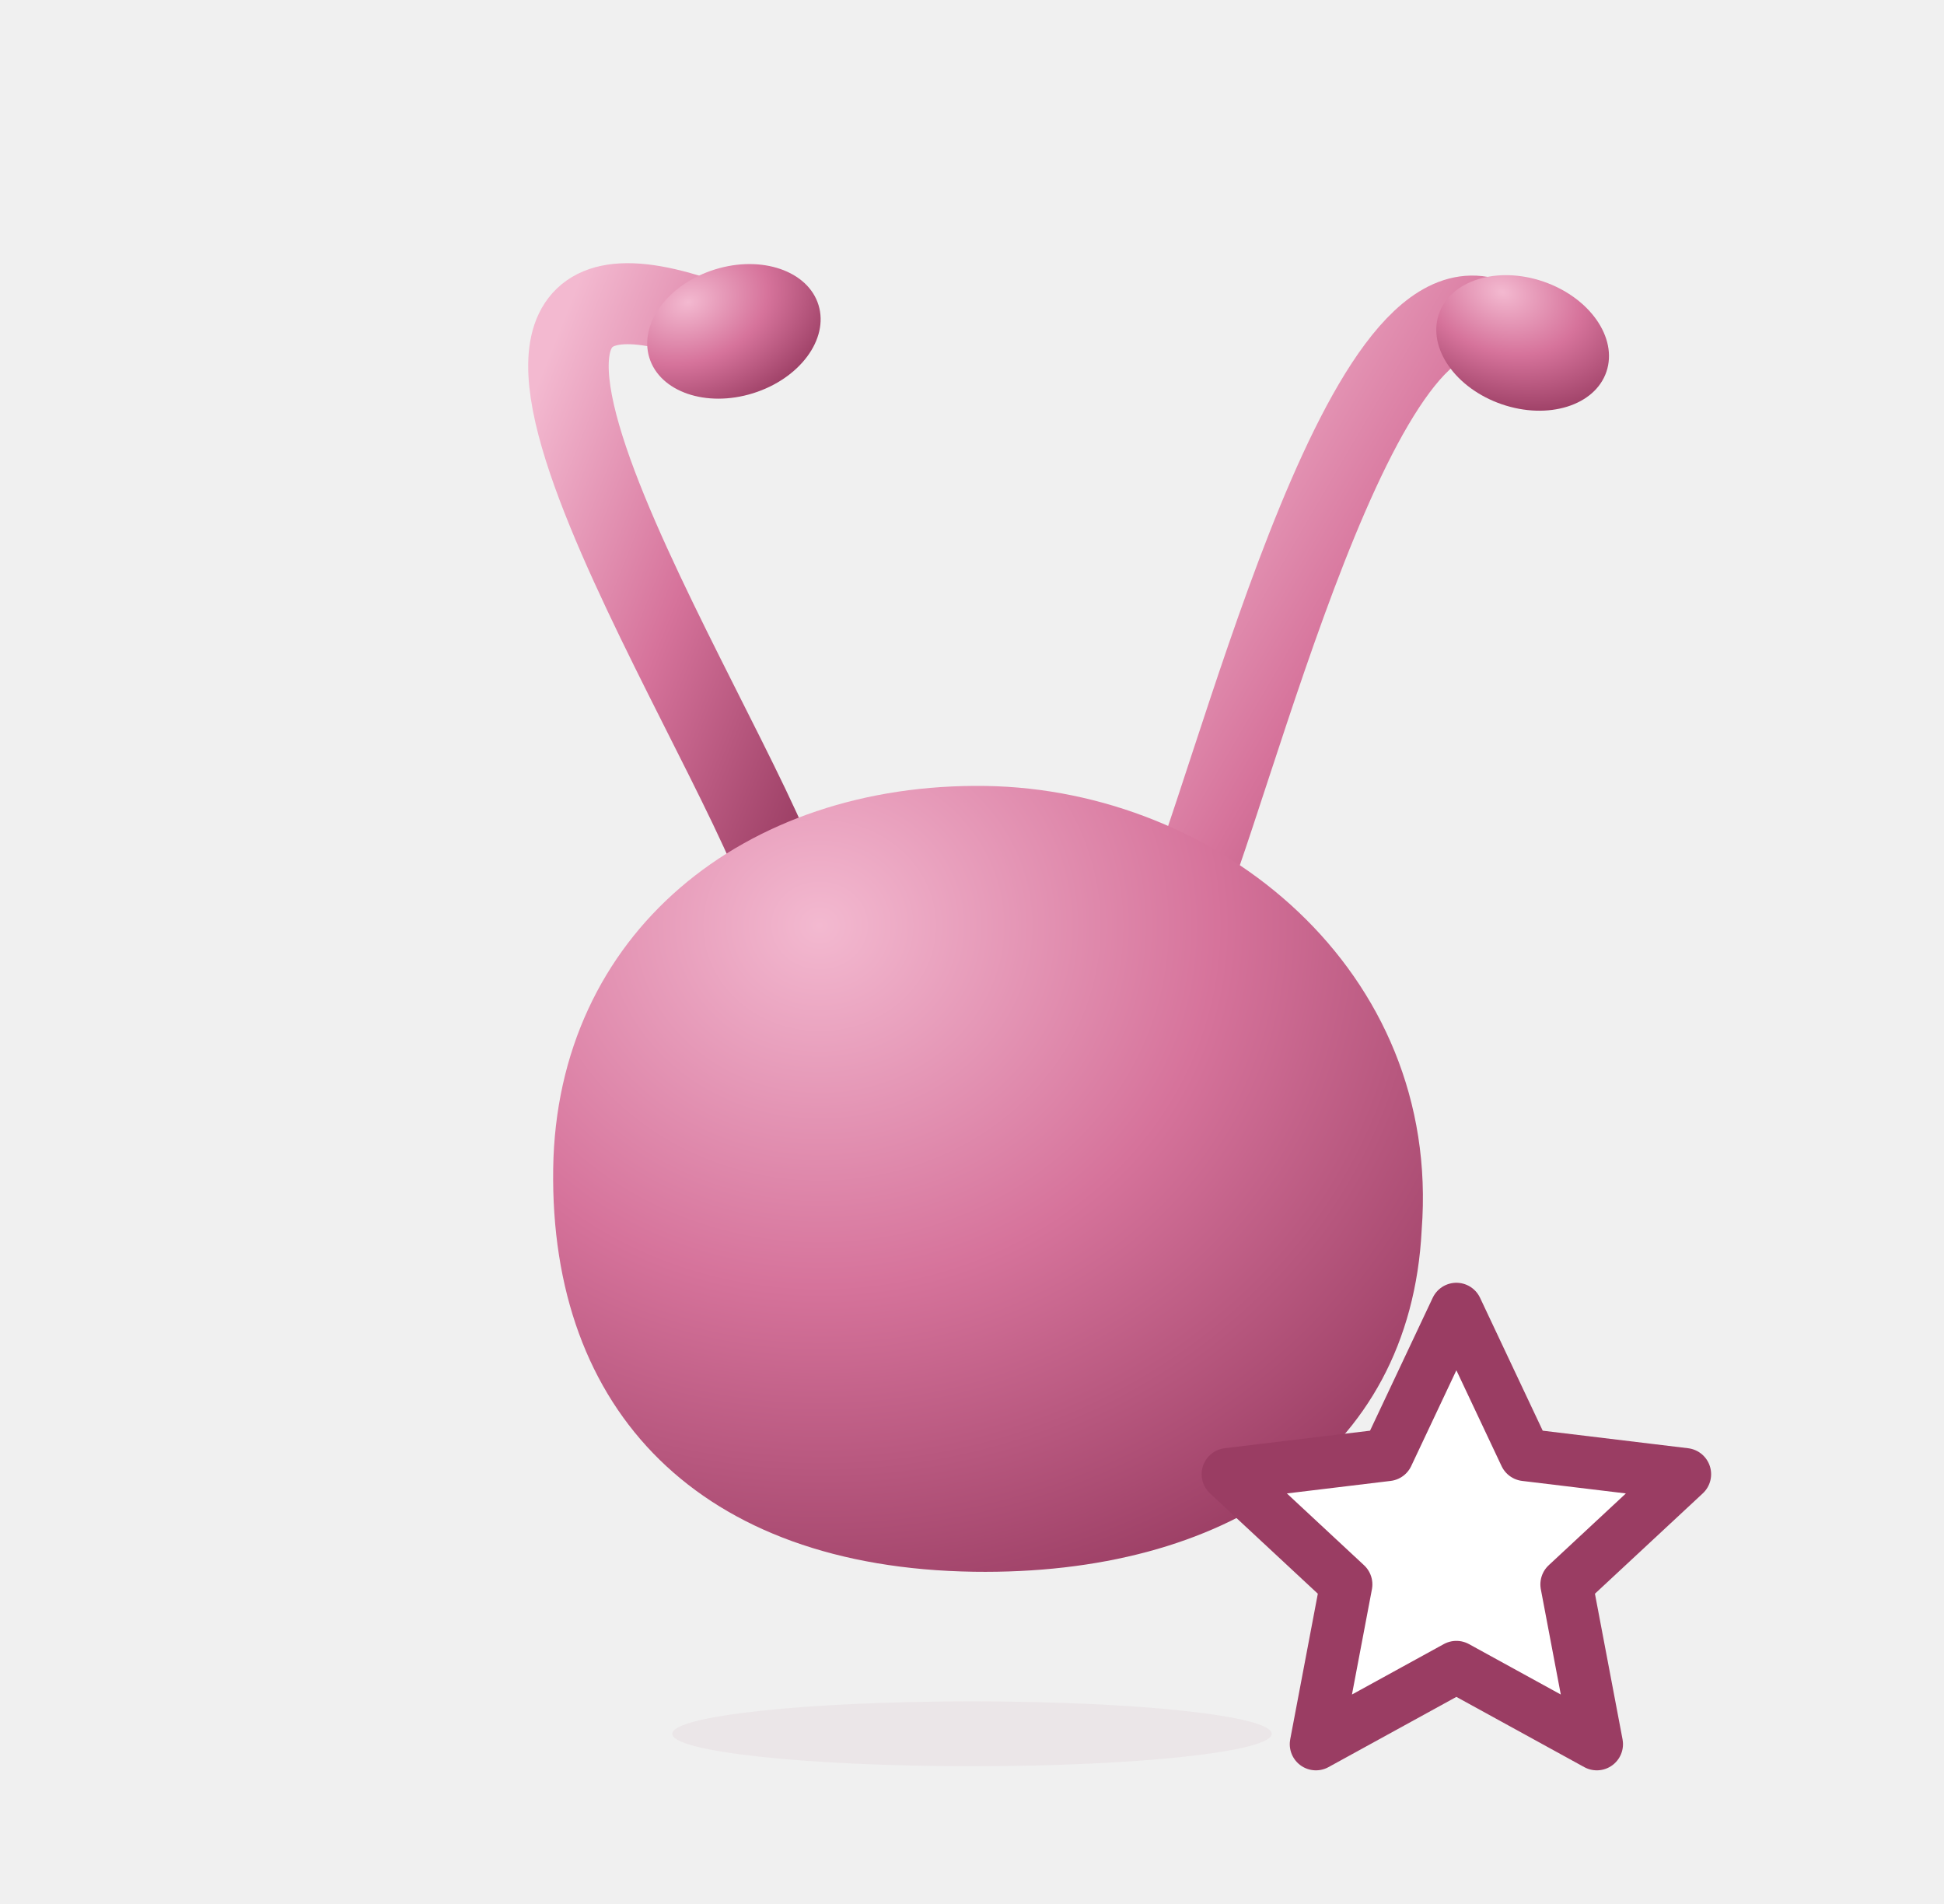
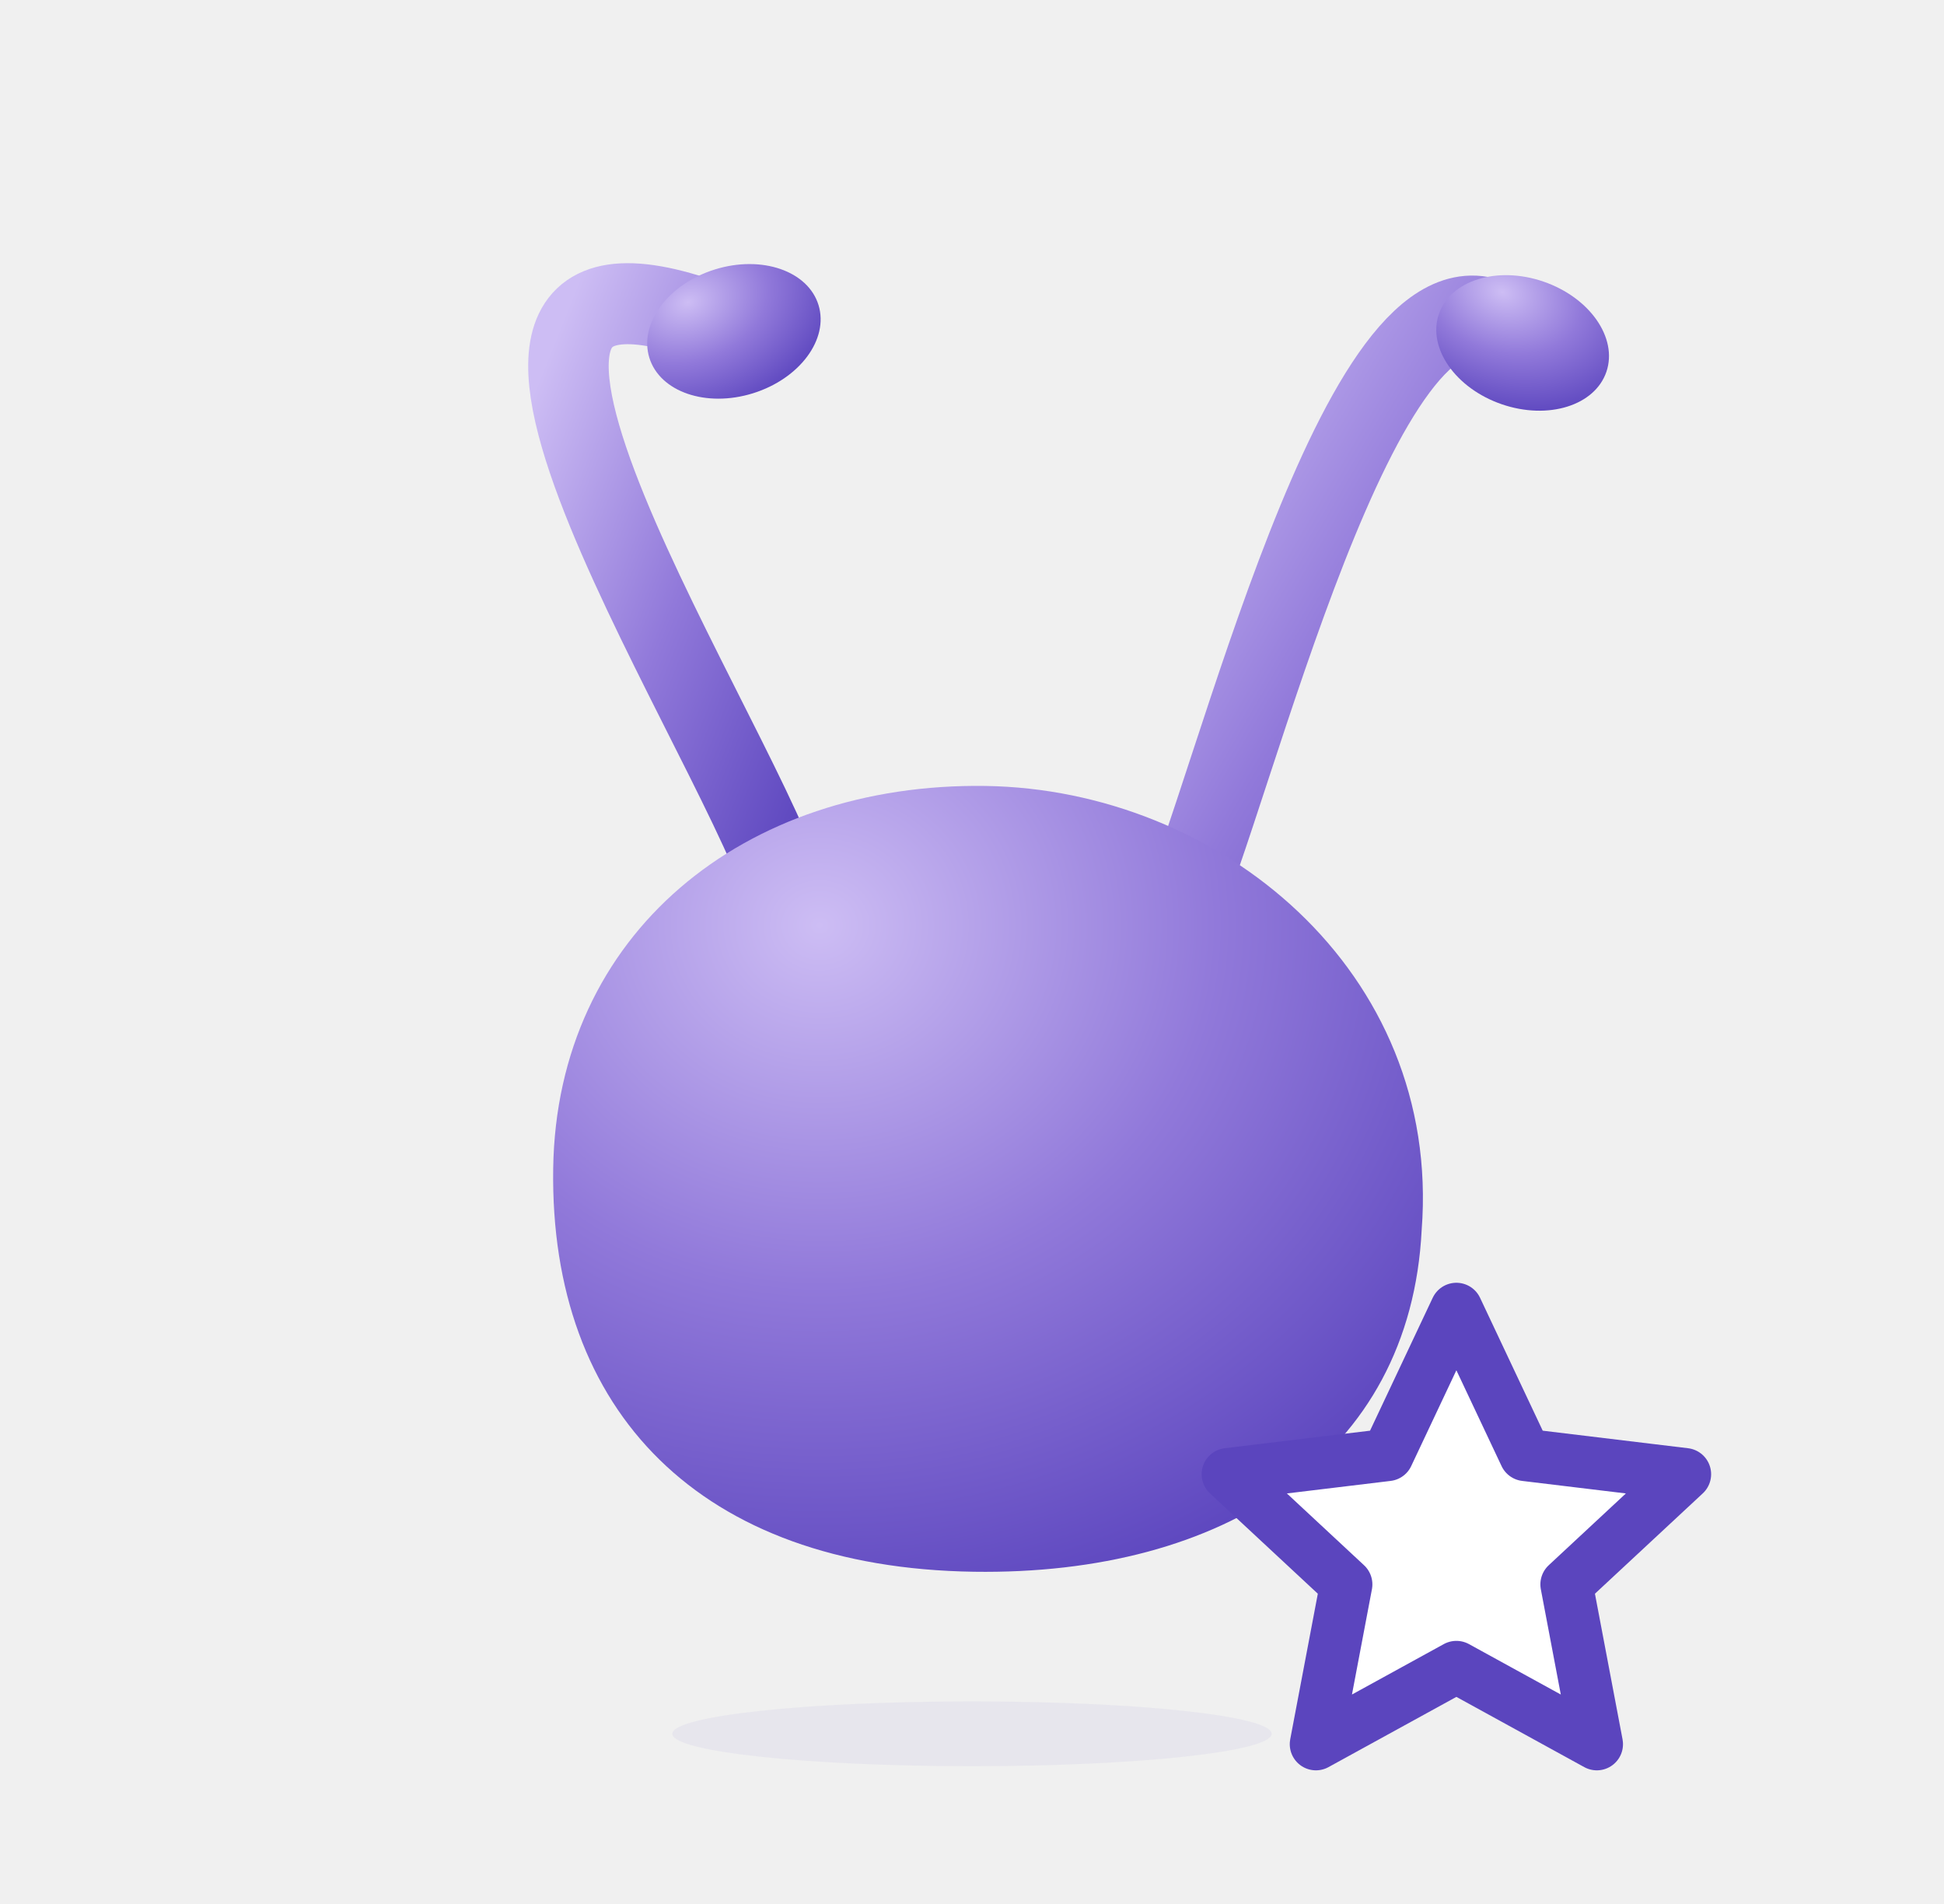
<svg xmlns="http://www.w3.org/2000/svg" viewBox="-120 -145 240 235">
  <defs>
    <radialGradient id="h" cx="30%" cy="18%" r="92%">
-       <stop offset="0" stop-color="#F3B9D0" />
-       <stop offset=".5" stop-color="#D6739B" />
-       <stop offset="1" stop-color="#9A3D63" />
+       <stop offset="0" stop-color="#CDBDF4" />
+       <stop offset=".5" stop-color="#9179DA" />
+       <stop offset="1" stop-color="#5B45BE" />
    </radialGradient>
    <linearGradient id="s" x1="0" y1="0" x2="1" y2="1">
-       <stop stop-color="#F3B9D0" />
-       <stop offset=".5" stop-color="#D6739B" />
-       <stop offset="1" stop-color="#9A3D63" />
+       <stop stop-color="#CDBDF4" />
+       <stop offset=".5" stop-color="#9179DA" />
+       <stop offset="1" stop-color="#5B45BE" />
    </linearGradient>
  </defs>
-   <ellipse cx="0" cy="69" rx="37" ry="4" fill="#9A3D63" opacity=".06" />
+   <ellipse cx="0" cy="69" rx="37" ry="4" fill="#5B45BE" opacity=".06" />
  <g transform="translate(.7056 0) rotate(.84) scale(.9937 1)">
    <path fill="none" stroke="url(#s)" stroke-width="10" stroke-linecap="round" d="M-24.546 -35C-32.546 -57 -78.168 -122 -31.822 -103.647" />
    <ellipse fill="url(#h)" rx="11" ry="8" transform="translate(-31.8216 -103.6472) rotate(-18)" />
    <path fill="none" stroke="url(#s)" stroke-width="10" stroke-linecap="round" d="M25.454 -35C33.454 -57 48.832 -122 66.178 -103.647" />
    <ellipse fill="url(#h)" rx="11" ry="8" transform="translate(66.1784 -103.6472) rotate(18)" />
    <path fill="url(#h)" d="M0 -48C-30 -48 -53 -29 -53 0C-53 30 -34 49 0 49C31 49 54 34 55 6C57 -26 29 -48 0 -48Z" transform="translate(.252 0)" />
  </g>
  <g transform="translate(19 5) scale(3.4)">
-     <path fill="#FFFFFF" stroke="#9A3D63" stroke-width="1.9" stroke-linejoin="round" stroke-linecap="round" d="M12 3.4l2.5 5.3 5.8.7-4.3 4 1.1 5.8L12 16.4l-5.1 2.8 1.1-5.8-4.3-4 5.8-.7z" />
+     <path fill="#FFFFFF" stroke="#5B45BE" stroke-width="1.9" stroke-linejoin="round" stroke-linecap="round" d="M12 3.4l2.5 5.3 5.8.7-4.3 4 1.1 5.8L12 16.4l-5.1 2.8 1.1-5.8-4.3-4 5.8-.7z" />
  </g>
</svg>
